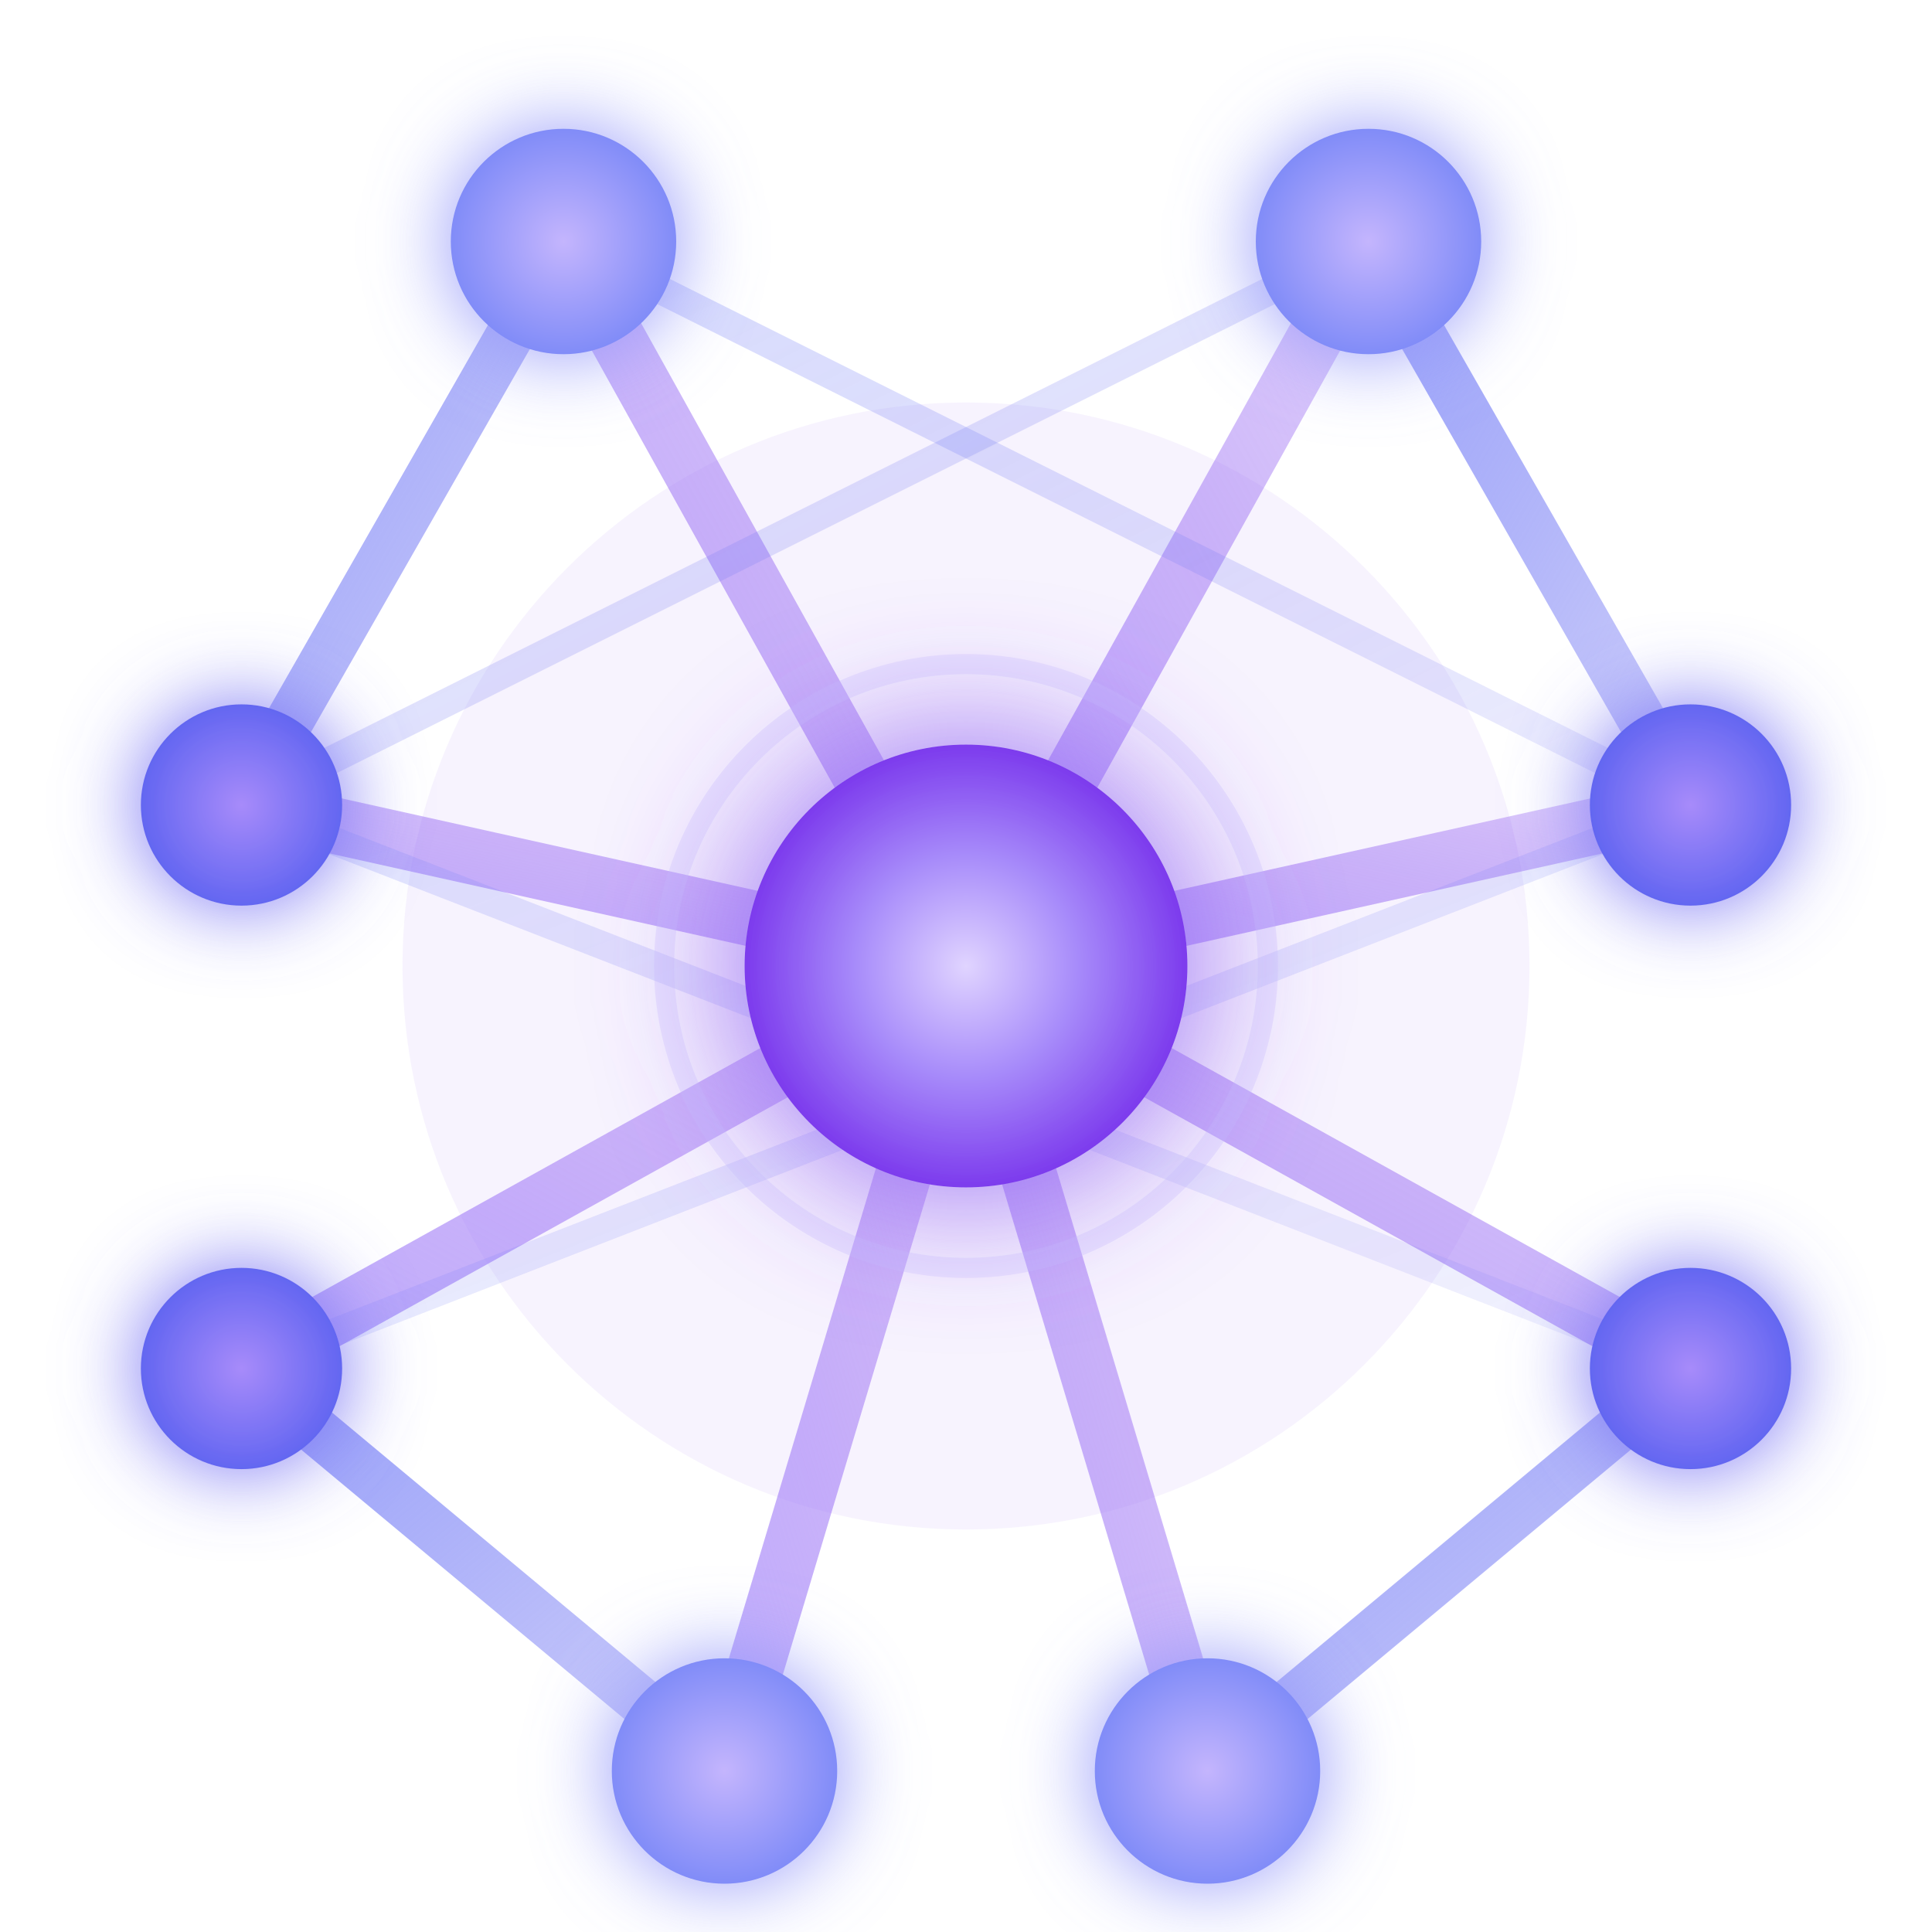
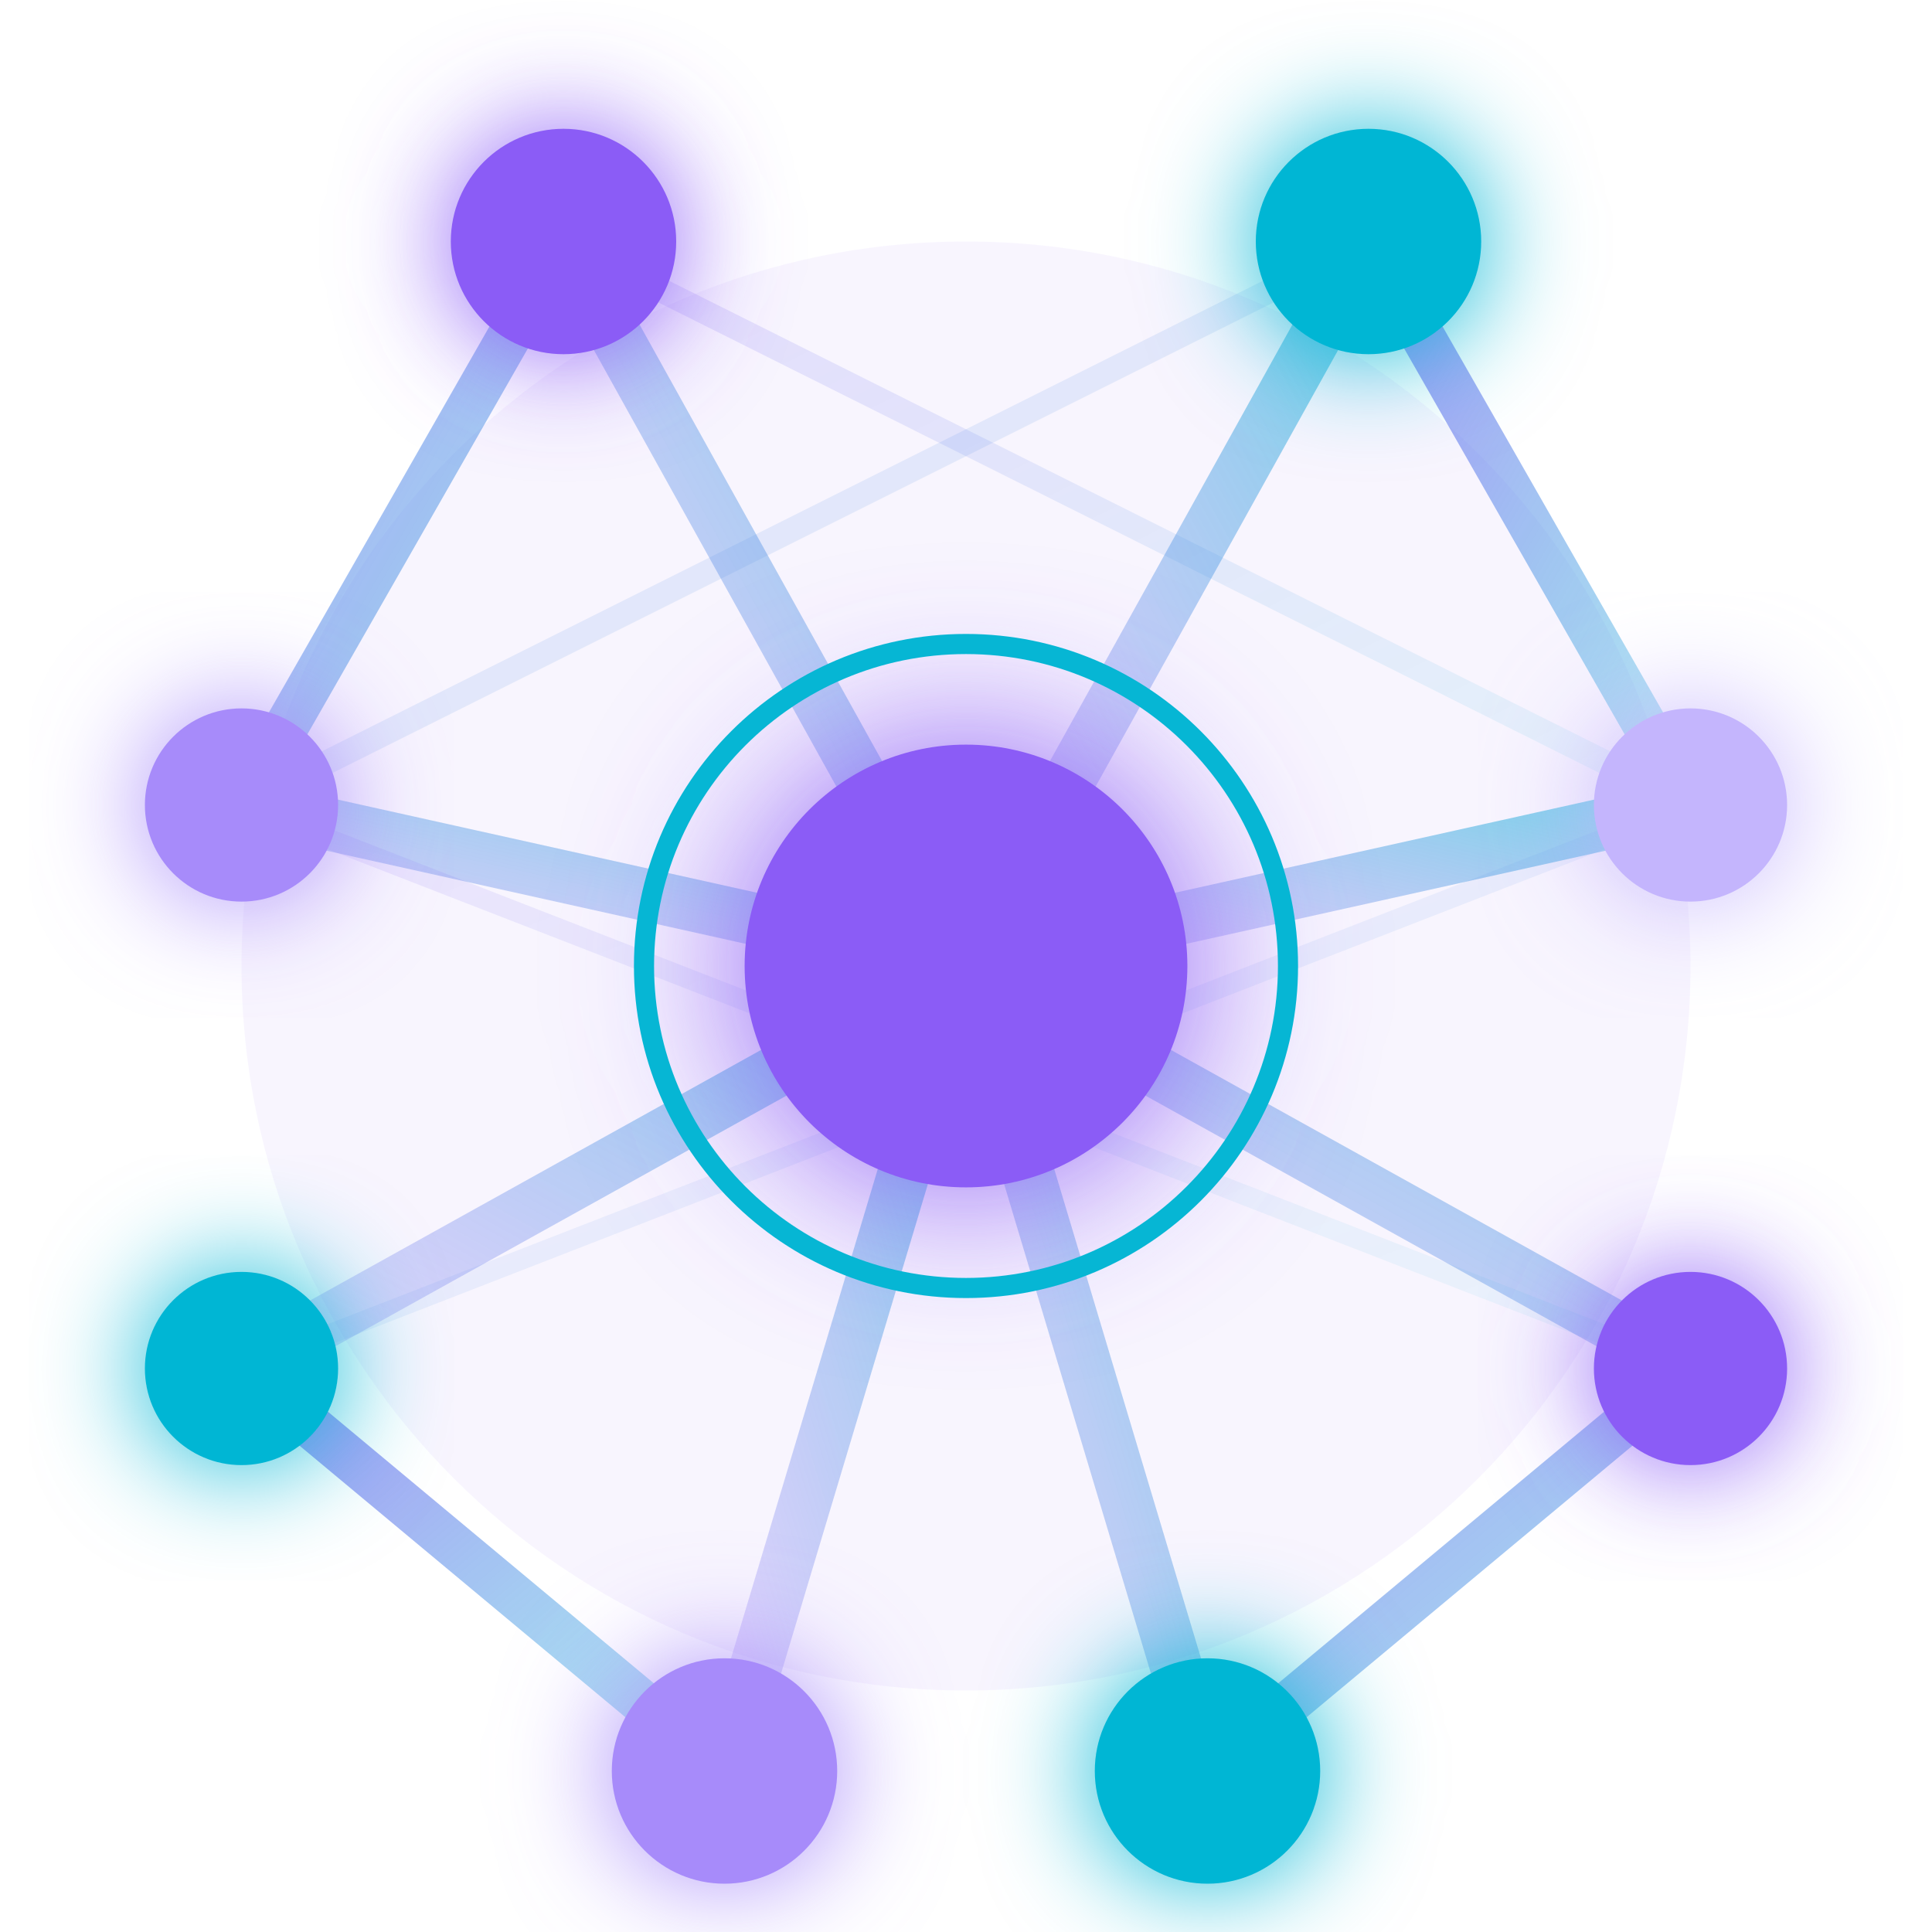
<svg xmlns="http://www.w3.org/2000/svg" viewBox="0 0 48 48" width="48" height="48">
  <defs>
-     <linearGradient id="edge-d" x1="0%" y1="0%" x2="100%" y2="100%">
-       <stop offset="0%" stop-color="#818cf8" stop-opacity="0.8" />
-       <stop offset="100%" stop-color="#6366f1" stop-opacity="0.3" />
+     <linearGradient id="ed" x1="0%" y1="0%" x2="100%" y2="100%">
+       <stop offset="0%" stop-color="#8b5cf6" stop-opacity="0.7" />
+       <stop offset="100%" stop-color="#06b6d4" stop-opacity="0.3" />
    </linearGradient>
-     <linearGradient id="edge2-d" x1="0%" y1="100%" x2="100%" y2="0%">
-       <stop offset="0%" stop-color="#a78bfa" stop-opacity="0.7" />
-       <stop offset="100%" stop-color="#7c3aed" stop-opacity="0.25" />
+     <linearGradient id="ed2" x1="100%" y1="0%" x2="0%" y2="100%">
+       <stop offset="0%" stop-color="#06b6d4" stop-opacity="0.55" />
+       <stop offset="100%" stop-color="#8b5cf6" stop-opacity="0.2" />
    </linearGradient>
-     <radialGradient id="core-d" cx="50%" cy="50%" r="50%">
-       <stop offset="0%" stop-color="#e0d4ff" />
-       <stop offset="50%" stop-color="#a78bfa" />
-       <stop offset="100%" stop-color="#7c3aed" />
-     </radialGradient>
-     <radialGradient id="node-d" cx="50%" cy="50%" r="50%">
-       <stop offset="0%" stop-color="#c4b5fd" />
-       <stop offset="100%" stop-color="#818cf8" />
-     </radialGradient>
-     <radialGradient id="node-sm-d" cx="50%" cy="50%" r="50%">
-       <stop offset="0%" stop-color="#a78bfa" />
-       <stop offset="100%" stop-color="#6366f1" />
-     </radialGradient>
-     <filter id="glow-d" x="-40%" y="-40%" width="180%" height="180%">
-       <feGaussianBlur stdDeviation="1.8" result="blur" />
+     <filter id="gC" x="-50%" y="-50%" width="200%" height="200%">
+       <feGaussianBlur stdDeviation="2.2" result="b" />
      <feMerge>
-         <feMergeNode in="blur" />
+         <feMergeNode in="b" />
        <feMergeNode in="SourceGraphic" />
      </feMerge>
    </filter>
-     <filter id="glow-sm-d" x="-50%" y="-50%" width="200%" height="200%">
-       <feGaussianBlur stdDeviation="1" result="blur" />
+     <filter id="gN" x="-60%" y="-60%" width="220%" height="220%">
+       <feGaussianBlur stdDeviation="1.4" result="b" />
      <feMerge>
-         <feMergeNode in="blur" />
+         <feMergeNode in="b" />
        <feMergeNode in="SourceGraphic" />
      </feMerge>
    </filter>
  </defs>
-   <circle cx="24" cy="24" r="14" fill="#7c3aed" opacity="0.06" />
-   <line x1="14" y1="6" x2="34" y2="6" stroke="url(#edge-d)" stroke-width="1.2" />
-   <line x1="14" y1="6" x2="6" y2="20" stroke="url(#edge-d)" stroke-width="1.2" />
-   <line x1="34" y1="6" x2="42" y2="20" stroke="url(#edge-d)" stroke-width="1.2" />
-   <line x1="6" y1="20" x2="6" y2="34" stroke="url(#edge-d)" stroke-width="1.2" />
-   <line x1="42" y1="20" x2="42" y2="34" stroke="url(#edge-d)" stroke-width="1.2" />
-   <line x1="6" y1="34" x2="18" y2="44" stroke="url(#edge-d)" stroke-width="1.2" />
-   <line x1="42" y1="34" x2="30" y2="44" stroke="url(#edge-d)" stroke-width="1.2" />
-   <line x1="18" y1="44" x2="30" y2="44" stroke="url(#edge-d)" stroke-width="1.2" />
-   <line x1="14" y1="6" x2="24" y2="24" stroke="url(#edge2-d)" stroke-width="1.4" />
-   <line x1="34" y1="6" x2="24" y2="24" stroke="url(#edge2-d)" stroke-width="1.4" />
-   <line x1="6" y1="20" x2="24" y2="24" stroke="url(#edge2-d)" stroke-width="1.4" />
-   <line x1="42" y1="20" x2="24" y2="24" stroke="url(#edge2-d)" stroke-width="1.4" />
-   <line x1="6" y1="34" x2="24" y2="24" stroke="url(#edge2-d)" stroke-width="1.4" />
-   <line x1="42" y1="34" x2="24" y2="24" stroke="url(#edge2-d)" stroke-width="1.4" />
-   <line x1="18" y1="44" x2="24" y2="24" stroke="url(#edge2-d)" stroke-width="1.4" />
-   <line x1="30" y1="44" x2="24" y2="24" stroke="url(#edge2-d)" stroke-width="1.4" />
-   <line x1="6" y1="20" x2="34" y2="6" stroke="url(#edge-d)" stroke-width="0.7" opacity="0.4" />
-   <line x1="42" y1="20" x2="14" y2="6" stroke="url(#edge-d)" stroke-width="0.7" opacity="0.4" />
-   <line x1="6" y1="34" x2="42" y2="20" stroke="url(#edge-d)" stroke-width="0.7" opacity="0.3" />
-   <line x1="42" y1="34" x2="6" y2="20" stroke="url(#edge-d)" stroke-width="0.7" opacity="0.3" />
-   <circle cx="14" cy="6" r="2.8" fill="url(#node-d)" filter="url(#glow-sm-d)" />
-   <circle cx="34" cy="6" r="2.8" fill="url(#node-d)" filter="url(#glow-sm-d)" />
-   <circle cx="6" cy="20" r="2.5" fill="url(#node-sm-d)" filter="url(#glow-sm-d)" />
-   <circle cx="42" cy="20" r="2.5" fill="url(#node-sm-d)" filter="url(#glow-sm-d)" />
-   <circle cx="6" cy="34" r="2.5" fill="url(#node-sm-d)" filter="url(#glow-sm-d)" />
-   <circle cx="42" cy="34" r="2.5" fill="url(#node-sm-d)" filter="url(#glow-sm-d)" />
-   <circle cx="18" cy="44" r="2.8" fill="url(#node-d)" filter="url(#glow-sm-d)" />
-   <circle cx="30" cy="44" r="2.8" fill="url(#node-d)" filter="url(#glow-sm-d)" />
-   <circle cx="24" cy="24" r="5.5" fill="url(#core-d)" filter="url(#glow-d)" />
-   <circle cx="24" cy="24" r="7.5" fill="none" stroke="#c4b5fd" stroke-width="0.5" opacity="0.3" />
+   <circle cx="24" cy="24" r="18" fill="#8b5cf6" opacity="0.06" />
+   <line x1="14" y1="6" x2="34" y2="6" stroke="url(#ed)" stroke-width="1.1" stroke-linecap="round">
+     <animate attributeName="opacity" values="0.5;0.85;0.5" dur="7s" begin="0.5s" repeatCount="indefinite" />
+   </line>
+   <line x1="14" y1="6" x2="6" y2="20" stroke="url(#ed)" stroke-width="1.1" stroke-linecap="round">
+     <animate attributeName="opacity" values="0.4;0.8;0.4" dur="9s" begin="1s" repeatCount="indefinite" />
+   </line>
+   <line x1="34" y1="6" x2="42" y2="20" stroke="url(#ed)" stroke-width="1.1" stroke-linecap="round">
+     <animate attributeName="opacity" values="0.5;0.9;0.5" dur="8s" begin="0s" repeatCount="indefinite" />
+   </line>
+   <line x1="6" y1="20" x2="6" y2="34" stroke="url(#ed)" stroke-width="1.1" stroke-linecap="round">
+     <animate attributeName="opacity" values="0.4;0.75;0.4" dur="10s" begin="2s" repeatCount="indefinite" />
+   </line>
+   <line x1="42" y1="20" x2="42" y2="34" stroke="url(#ed)" stroke-width="1.1" stroke-linecap="round">
+     <animate attributeName="opacity" values="0.45;0.8;0.45" dur="8.5s" begin="0.5s" repeatCount="indefinite" />
+   </line>
+   <line x1="6" y1="34" x2="18" y2="44" stroke="url(#ed)" stroke-width="1.1" stroke-linecap="round">
+     <animate attributeName="opacity" values="0.5;0.85;0.5" dur="9.5s" begin="1.5s" repeatCount="indefinite" />
+   </line>
+   <line x1="42" y1="34" x2="30" y2="44" stroke="url(#ed)" stroke-width="1.1" stroke-linecap="round">
+     <animate attributeName="opacity" values="0.4;0.8;0.4" dur="7.5s" begin="3s" repeatCount="indefinite" />
+   </line>
+   <line x1="18" y1="44" x2="30" y2="44" stroke="url(#ed)" stroke-width="1.1" stroke-linecap="round">
+     <animate attributeName="opacity" values="0.5;0.9;0.5" dur="8s" begin="0s" repeatCount="indefinite" />
+   </line>
+   <line x1="14" y1="6" x2="24" y2="24" stroke="url(#ed2)" stroke-width="1.3" stroke-linecap="round">
+     <animate attributeName="opacity" values="0.3;0.7;0.3" dur="7s" begin="0s" repeatCount="indefinite" />
+   </line>
+   <line x1="34" y1="6" x2="24" y2="24" stroke="url(#ed2)" stroke-width="1.3" stroke-linecap="round">
+     <animate attributeName="opacity" values="0.25;0.65;0.25" dur="9s" begin="1.2s" repeatCount="indefinite" />
+   </line>
+   <line x1="6" y1="20" x2="24" y2="24" stroke="url(#ed2)" stroke-width="1.3" stroke-linecap="round">
+     <animate attributeName="opacity" values="0.3;0.7;0.3" dur="8s" begin="2.5s" repeatCount="indefinite" />
+   </line>
+   <line x1="42" y1="20" x2="24" y2="24" stroke="url(#ed2)" stroke-width="1.3" stroke-linecap="round">
+     <animate attributeName="opacity" values="0.25;0.6;0.25" dur="10s" begin="0.8s" repeatCount="indefinite" />
+   </line>
+   <line x1="6" y1="34" x2="24" y2="24" stroke="url(#ed2)" stroke-width="1.3" stroke-linecap="round">
+     <animate attributeName="opacity" values="0.3;0.65;0.3" dur="8.5s" begin="3.5s" repeatCount="indefinite" />
+   </line>
+   <line x1="42" y1="34" x2="24" y2="24" stroke="url(#ed2)" stroke-width="1.3" stroke-linecap="round">
+     <animate attributeName="opacity" values="0.25;0.7;0.25" dur="7.5s" begin="1.8s" repeatCount="indefinite" />
+   </line>
+   <line x1="18" y1="44" x2="24" y2="24" stroke="url(#ed2)" stroke-width="1.3" stroke-linecap="round">
+     <animate attributeName="opacity" values="0.3;0.65;0.3" dur="9.5s" begin="0.3s" repeatCount="indefinite" />
+   </line>
+   <line x1="30" y1="44" x2="24" y2="24" stroke="url(#ed2)" stroke-width="1.3" stroke-linecap="round">
+     <animate attributeName="opacity" values="0.25;0.7;0.25" dur="8s" begin="2s" repeatCount="indefinite" />
+   </line>
+   <line x1="6" y1="20" x2="34" y2="6" stroke="url(#ed)" stroke-width="0.6" opacity="0.25">
+     <animate attributeName="opacity" values="0.15;0.35;0.15" dur="11s" begin="1s" repeatCount="indefinite" />
+   </line>
+   <line x1="42" y1="20" x2="14" y2="6" stroke="url(#ed)" stroke-width="0.6" opacity="0.25">
+     <animate attributeName="opacity" values="0.15;0.3;0.15" dur="10s" begin="3s" repeatCount="indefinite" />
+   </line>
+   <line x1="6" y1="34" x2="42" y2="20" stroke="url(#ed)" stroke-width="0.5" opacity="0.18">
+     <animate attributeName="opacity" values="0.1;0.25;0.1" dur="12s" begin="2s" repeatCount="indefinite" />
+   </line>
+   <line x1="42" y1="34" x2="6" y2="20" stroke="url(#ed)" stroke-width="0.5" opacity="0.18">
+     <animate attributeName="opacity" values="0.1;0.28;0.1" dur="11s" begin="4s" repeatCount="indefinite" />
+   </line>
+   <circle cx="14" cy="6" r="2.8" fill="#8b5cf6" filter="url(#gN)">
+     <animate attributeName="fill" values="#8b5cf6;#c4b5fd;#06b6d4;#a78bfa;#8b5cf6" dur="9s" begin="0s" repeatCount="indefinite" />
+     <animate attributeName="opacity" values="0.75;1;0.85;1;0.75" dur="9s" begin="0s" repeatCount="indefinite" />
+   </circle>
+   <circle cx="34" cy="6" r="2.8" fill="#06b6d4" filter="url(#gN)">
+     <animate attributeName="fill" values="#06b6d4;#8b5cf6;#c4b5fd;#06b6d4" dur="7.5s" begin="1.5s" repeatCount="indefinite" />
+     <animate attributeName="opacity" values="0.8;1;0.7;0.8" dur="7.5s" begin="1.5s" repeatCount="indefinite" />
+   </circle>
+   <circle cx="6" cy="20" r="2.4" fill="#a78bfa" filter="url(#gN)">
+     <animate attributeName="fill" values="#a78bfa;#06b6d4;#8b5cf6;#c4b5fd;#a78bfa" dur="10s" begin="3s" repeatCount="indefinite" />
+     <animate attributeName="opacity" values="0.7;0.95;0.8;1;0.7" dur="10s" begin="3s" repeatCount="indefinite" />
+   </circle>
+   <circle cx="42" cy="20" r="2.4" fill="#c4b5fd" filter="url(#gN)">
+     <animate attributeName="fill" values="#c4b5fd;#8b5cf6;#06b6d4;#c4b5fd" dur="8s" begin="0.8s" repeatCount="indefinite" />
+     <animate attributeName="opacity" values="0.8;1;0.75;0.8" dur="8s" begin="0.8s" repeatCount="indefinite" />
+   </circle>
+   <circle cx="6" cy="34" r="2.4" fill="#06b6d4" filter="url(#gN)">
+     <animate attributeName="fill" values="#06b6d4;#a78bfa;#8b5cf6;#06b6d4" dur="8.5s" begin="2s" repeatCount="indefinite" />
+     <animate attributeName="opacity" values="0.7;1;0.85;0.7" dur="8.5s" begin="2s" repeatCount="indefinite" />
+   </circle>
+   <circle cx="42" cy="34" r="2.4" fill="#8b5cf6" filter="url(#gN)">
+     <animate attributeName="fill" values="#8b5cf6;#06b6d4;#c4b5fd;#8b5cf6" dur="9.5s" begin="4.2s" repeatCount="indefinite" />
+     <animate attributeName="opacity" values="0.75;0.95;1;0.75" dur="9.5s" begin="4.2s" repeatCount="indefinite" />
+   </circle>
+   <circle cx="18" cy="44" r="2.8" fill="#a78bfa" filter="url(#gN)">
+     <animate attributeName="fill" values="#a78bfa;#c4b5fd;#06b6d4;#8b5cf6;#a78bfa" dur="11s" begin="1s" repeatCount="indefinite" />
+     <animate attributeName="opacity" values="0.8;1;0.7;0.9;0.8" dur="11s" begin="1s" repeatCount="indefinite" />
+   </circle>
+   <circle cx="30" cy="44" r="2.8" fill="#06b6d4" filter="url(#gN)">
+     <animate attributeName="fill" values="#06b6d4;#8b5cf6;#a78bfa;#06b6d4" dur="8s" begin="3.5s" repeatCount="indefinite" />
+     <animate attributeName="opacity" values="0.75;1;0.85;0.75" dur="8s" begin="3.5s" repeatCount="indefinite" />
+   </circle>
+   <circle cx="24" cy="24" r="5.5" fill="#8b5cf6" filter="url(#gC)">
+     <animate attributeName="fill" values="#8b5cf6;#a78bfa;#06b6d4;#a78bfa;#8b5cf6" dur="12s" begin="0s" repeatCount="indefinite" />
+   </circle>
+   <circle cx="24" cy="24" r="8" fill="none" stroke="#06b6d4" stroke-width="0.5">
+     <animate attributeName="opacity" values="0.15;0.35;0.15" dur="10s" begin="0s" repeatCount="indefinite" />
+     <animate attributeName="stroke-width" values="0.4;0.7;0.4" dur="10s" begin="0s" repeatCount="indefinite" />
+   </circle>
</svg>
